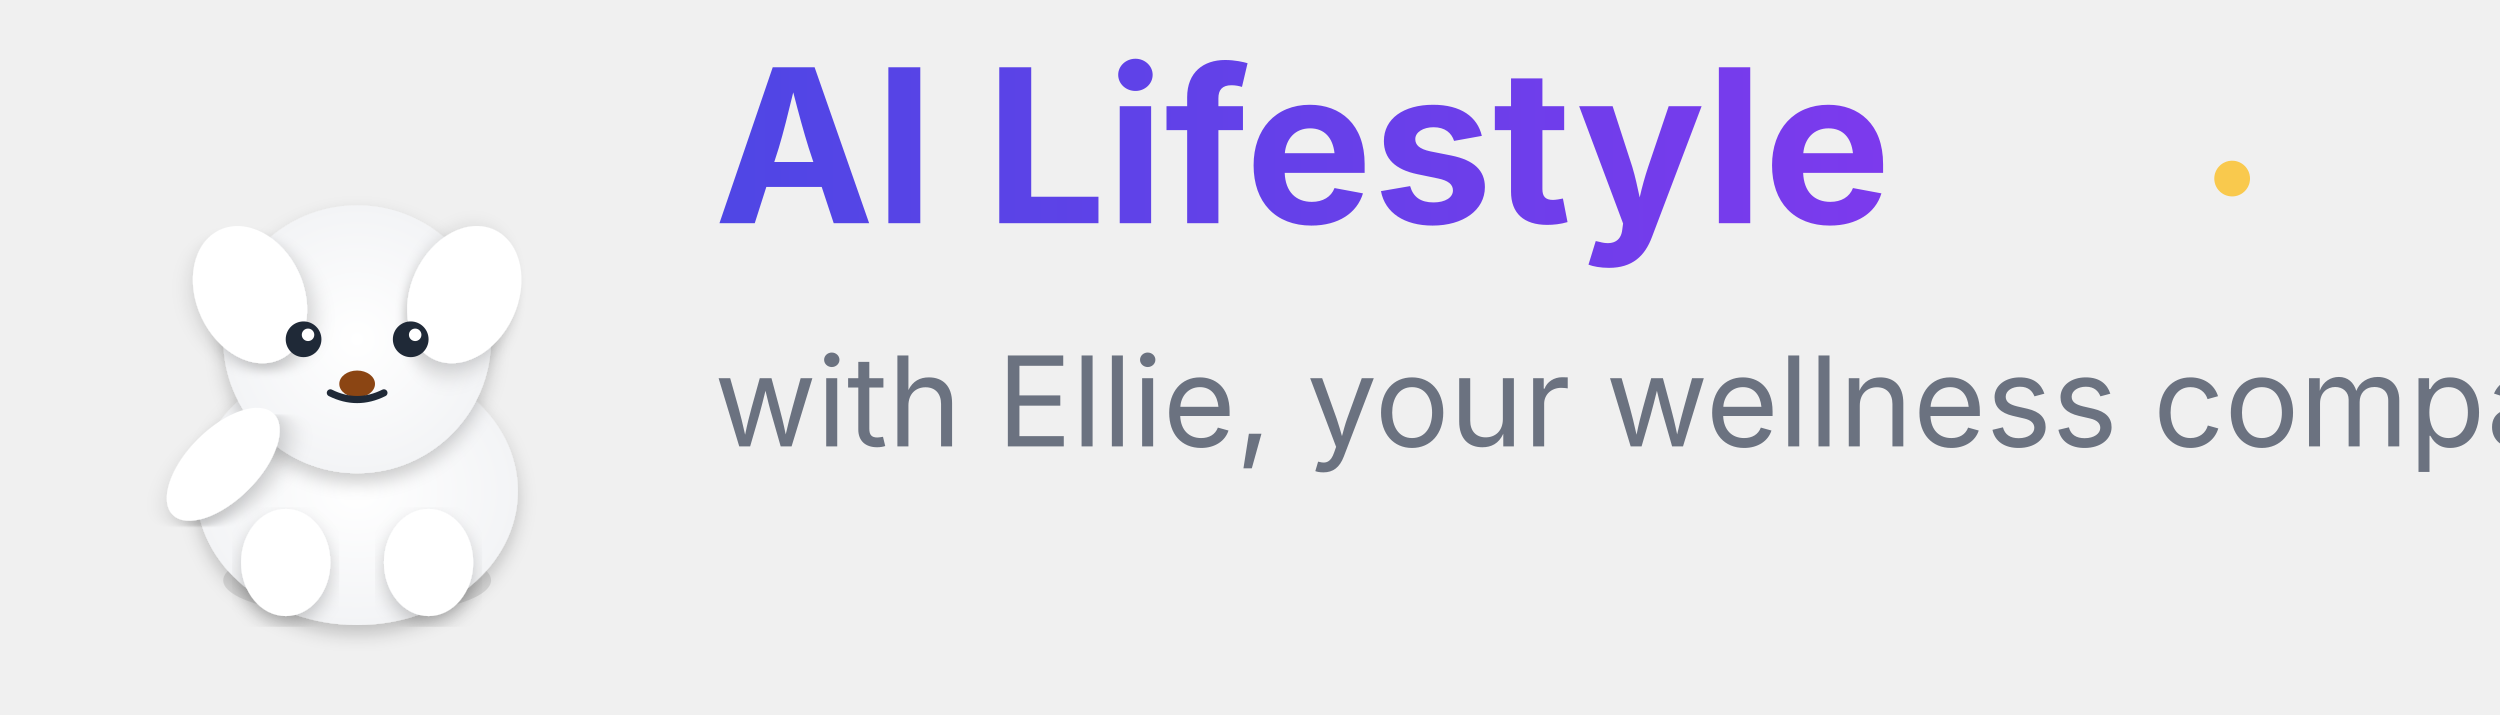
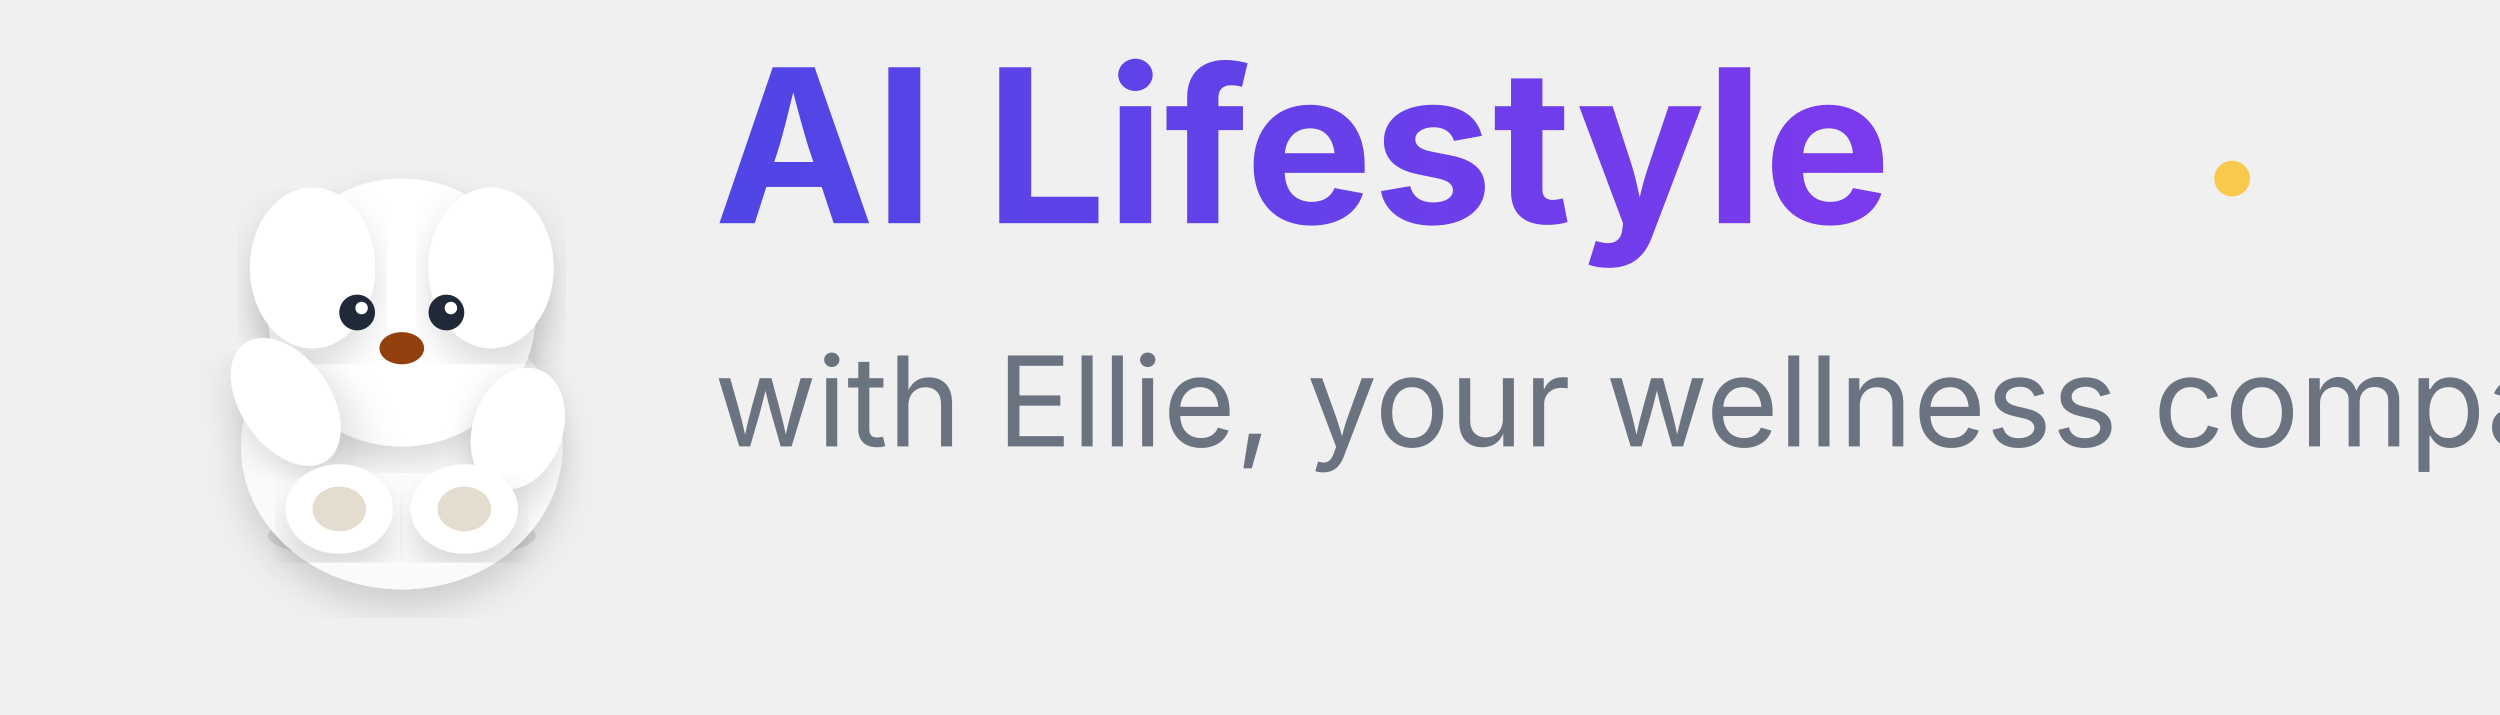
<svg xmlns="http://www.w3.org/2000/svg" width="280" height="80" viewBox="0 0 280 80">
  <defs>
-     <radialGradient id="headerLogoGradient">
+     <radialGradient id="headerBodyGradient">
      <stop offset="0%" stop-color="#ffffff" />
-       <stop offset="100%" stop-color="#f3f4f6" />
+       <stop offset="100%" stop-color="#f9fafb" />
    </radialGradient>
    <linearGradient id="textGradient" x1="0%" y1="0%" x2="100%" y2="0%">
      <stop offset="0%" stop-color="#4f46e5" />
      <stop offset="100%" stop-color="#7c3aed" />
    </linearGradient>
-     <filter id="headerSoftShadow">
-       <feGaussianBlur in="SourceAlpha" stdDeviation="1" />
-       <feOffset dx="0" dy="1" result="offsetblur" />
+     <filter id="headerShadow">
+       <feGaussianBlur in="SourceAlpha" stdDeviation="2" />
+       <feOffset dx="0" dy="2" result="offsetblur" />
      <feComponentTransfer>
-         <feFuncA type="linear" slope="0.2" />
+         <feFuncA type="linear" slope="0.15" />
      </feComponentTransfer>
      <feMerge>
        <feMergeNode />
        <feMergeNode in="SourceGraphic" />
      </feMerge>
    </filter>
  </defs>
-   <g transform="translate(10, 10)">
-     <ellipse cx="30" cy="55" rx="15" ry="4" fill="#000000" opacity="0.1" />
-     <ellipse cx="30" cy="45" rx="18" ry="15" fill="url(#headerLogoGradient)" filter="url(#headerSoftShadow)" />
-     <circle cx="30" cy="28" r="15" fill="url(#headerLogoGradient)" filter="url(#headerSoftShadow)" />
-     <ellipse cx="18" cy="23" rx="6" ry="8" fill="#ffffff" transform="rotate(-25 18 23)" filter="url(#headerSoftShadow)" />
-     <ellipse cx="42" cy="23" rx="6" ry="8" fill="#ffffff" transform="rotate(25 42 23)" filter="url(#headerSoftShadow)" />
-     <circle cx="24" cy="28" r="2" fill="#1f2937" />
-     <circle cx="36" cy="28" r="2" fill="#1f2937" />
-     <circle cx="24.5" cy="27.5" r="0.7" fill="#ffffff" />
-     <circle cx="36.5" cy="27.5" r="0.7" fill="#ffffff" />
-     <ellipse cx="30" cy="33" rx="2" ry="1.5" fill="#8B4513" />
-     <path d="M 27 34 Q 30 35.5 33 34" stroke="#1f2937" stroke-width="0.8" fill="none" stroke-linecap="round" />
-     <ellipse cx="22" cy="53" rx="5" ry="6" fill="#ffffff" filter="url(#headerSoftShadow)" />
-     <ellipse cx="38" cy="53" rx="5" ry="6" fill="#ffffff" filter="url(#headerSoftShadow)" />
-     <ellipse cx="15" cy="42" rx="8" ry="4" fill="#ffffff" transform="rotate(-45 15 42)" filter="url(#headerSoftShadow)" />
+   <g transform="translate(20, 15)">
+     <ellipse cx="25" cy="45" rx="15" ry="3" fill="#000000" opacity="0.1" />
+     <ellipse cx="25" cy="35" rx="18" ry="16" fill="url(#headerBodyGradient)" filter="url(#headerShadow)" />
+     <circle cx="25" cy="20" r="15" fill="#ffffff" filter="url(#headerShadow)" />
+     <ellipse cx="15" cy="15" rx="7" ry="9" fill="#ffffff" filter="url(#headerShadow)" />
+     <ellipse cx="35" cy="15" rx="7" ry="9" fill="#ffffff" filter="url(#headerShadow)" />
+     <circle cx="20" cy="20" r="2" fill="#1f2937" />
+     <circle cx="30" cy="20" r="2" fill="#1f2937" />
+     <circle cx="20.5" cy="19.5" r="0.7" fill="#ffffff" />
+     <circle cx="30.5" cy="19.5" r="0.7" fill="#ffffff" />
+     <ellipse cx="25" cy="24" rx="2.5" ry="1.8" fill="#92400e" />
+     <ellipse cx="12" cy="30" rx="5" ry="8" fill="#ffffff" transform="rotate(-35 12 30)" filter="url(#headerShadow)" />
+     <ellipse cx="38" cy="33" rx="5" ry="7" fill="#ffffff" transform="rotate(20 38 33)" filter="url(#headerShadow)" />
+     <ellipse cx="18" cy="42" rx="6" ry="5" fill="#ffffff" filter="url(#headerShadow)" />
+     <ellipse cx="32" cy="42" rx="6" ry="5" fill="#ffffff" filter="url(#headerShadow)" />
+     <ellipse cx="18" cy="42" rx="3" ry="2.5" fill="#d4c5b0" opacity="0.6" />
+     <ellipse cx="32" cy="42" rx="3" ry="2.5" fill="#d4c5b0" opacity="0.6" />
  </g>
  <g transform="translate(80, 25)">
    <text x="0" y="0" font-family="system-ui, -apple-system, sans-serif" font-size="24" font-weight="700" fill="url(#textGradient)">
      AI Lifestyle
    </text>
    <text x="0" y="25" font-family="system-ui, -apple-system, sans-serif" font-size="14" font-weight="400" fill="#6b7280">
      with Ellie, your wellness companion
    </text>
  </g>
  <circle cx="250" cy="20" r="2" fill="#fbbf24" opacity="0.8">
    <animate attributeName="opacity" values="0.8;0.3;0.8" dur="2s" repeatCount="indefinite" />
  </circle>
</svg>
